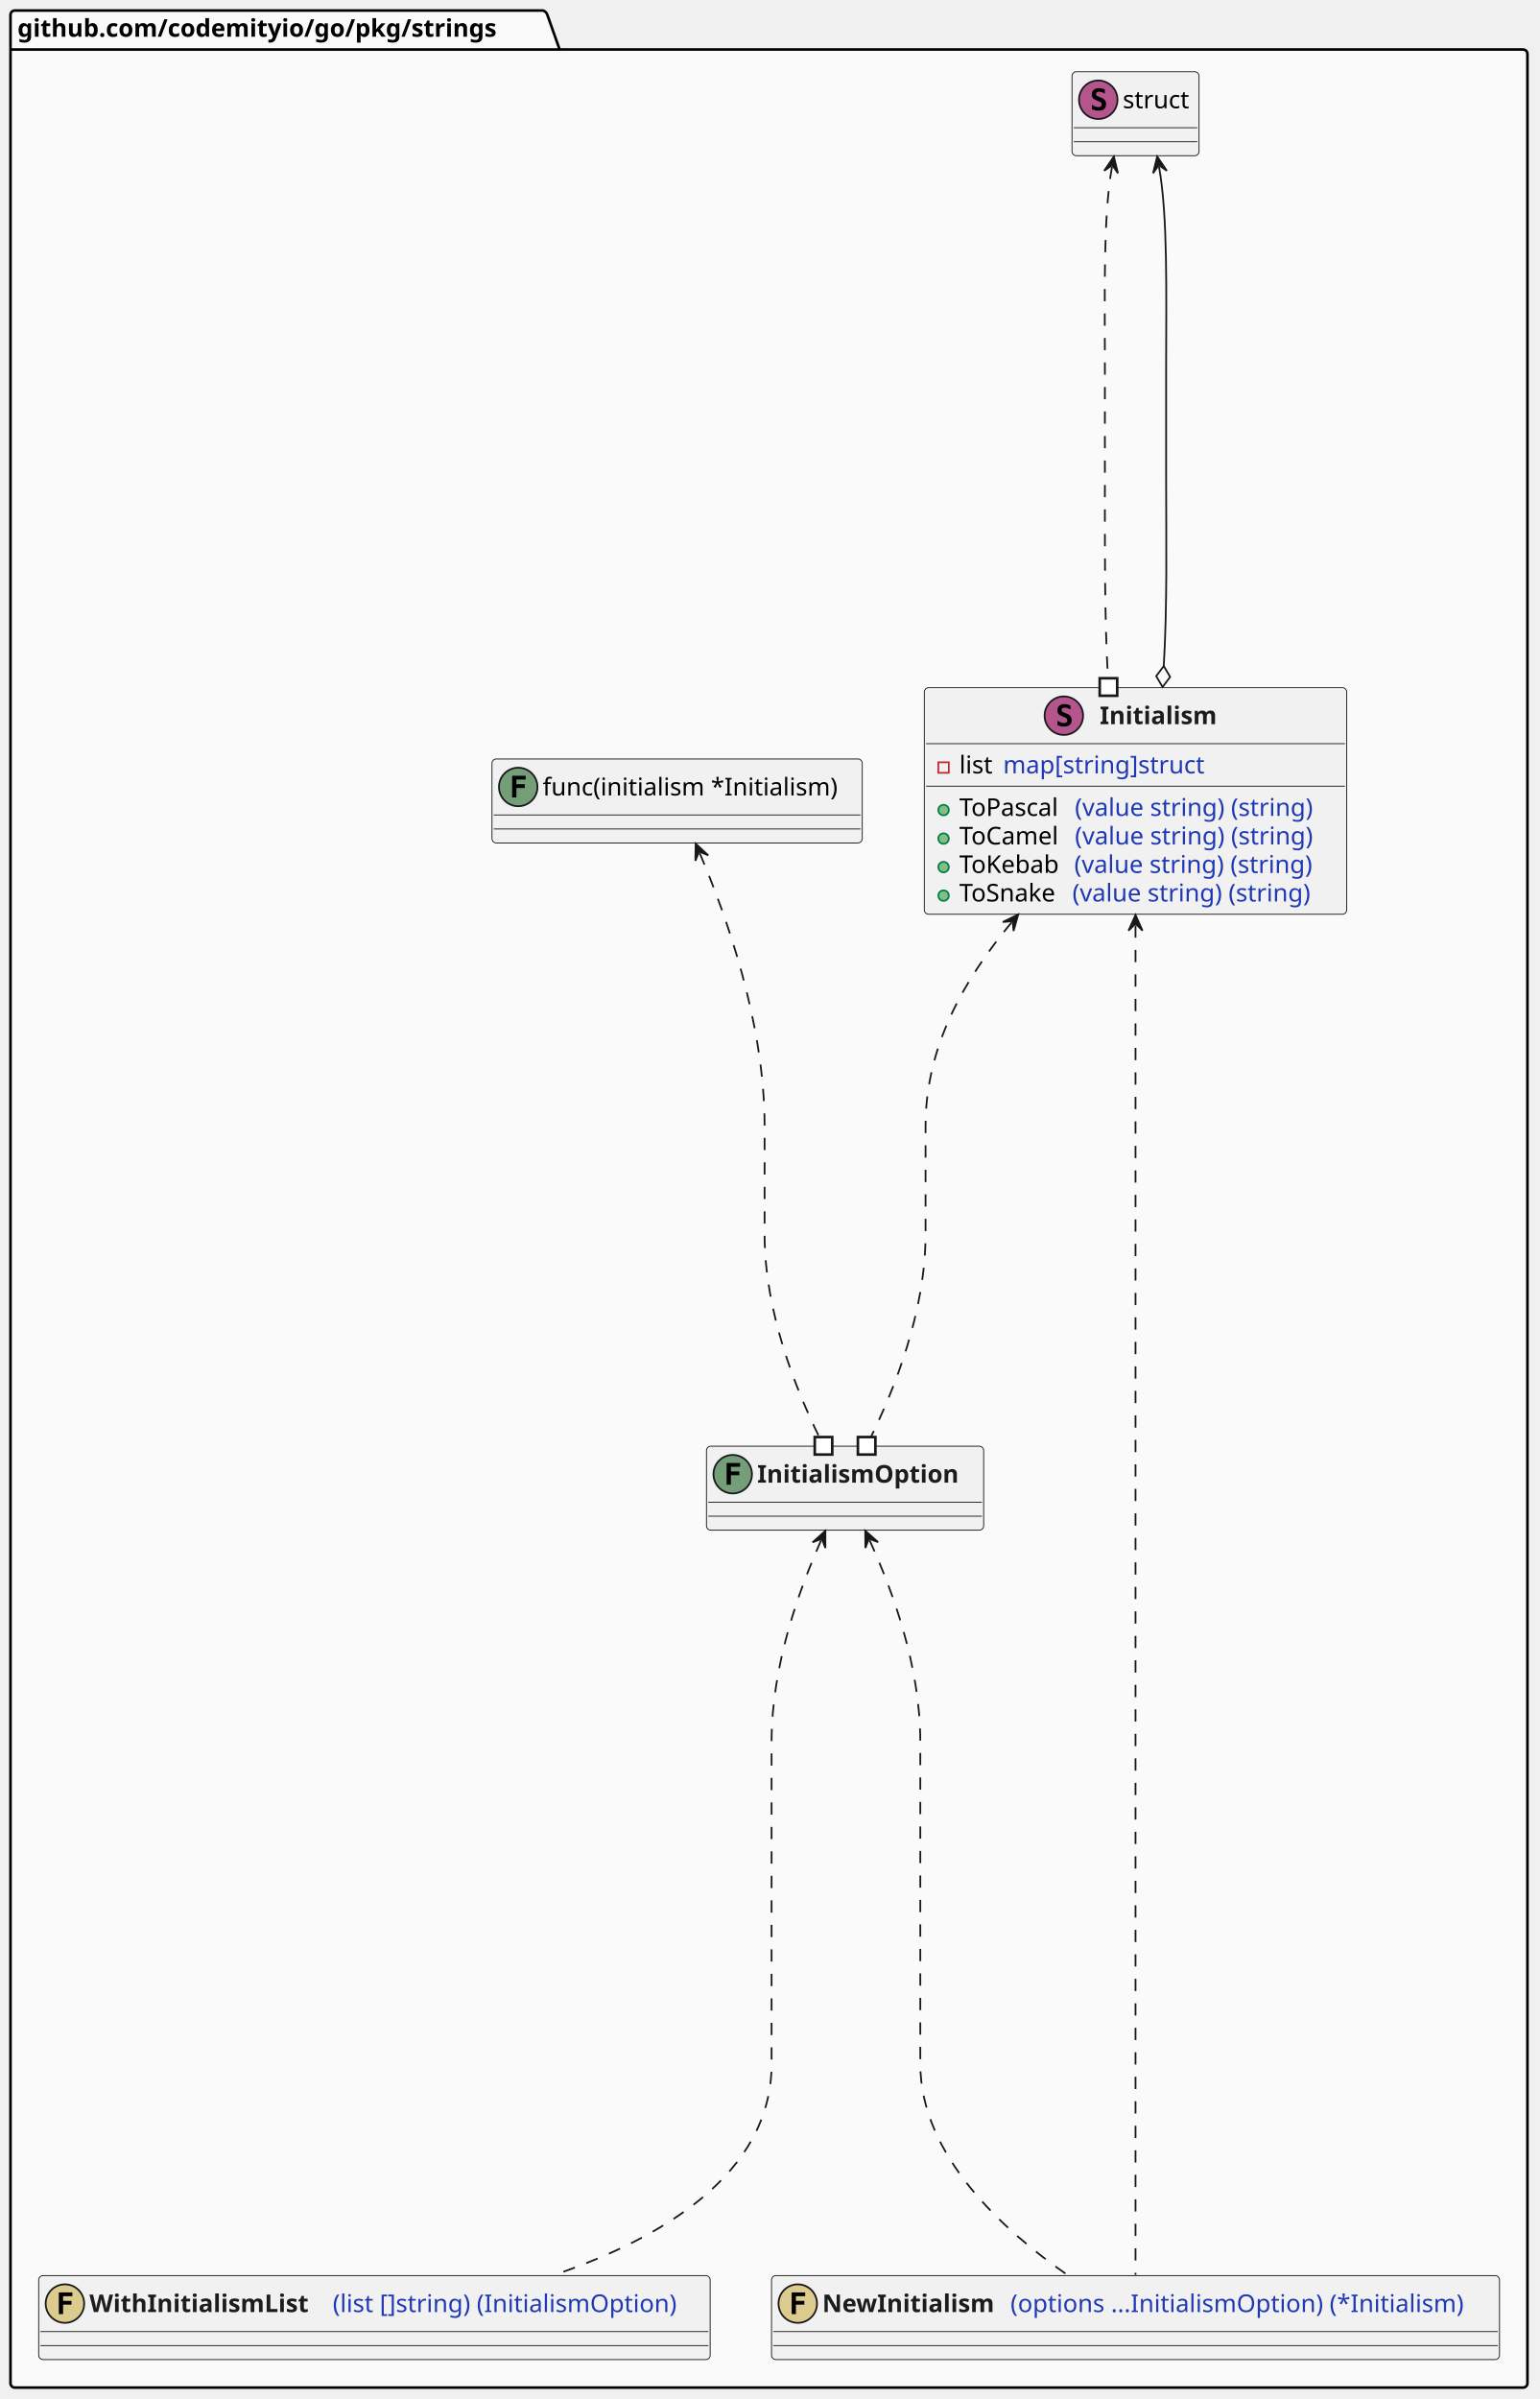
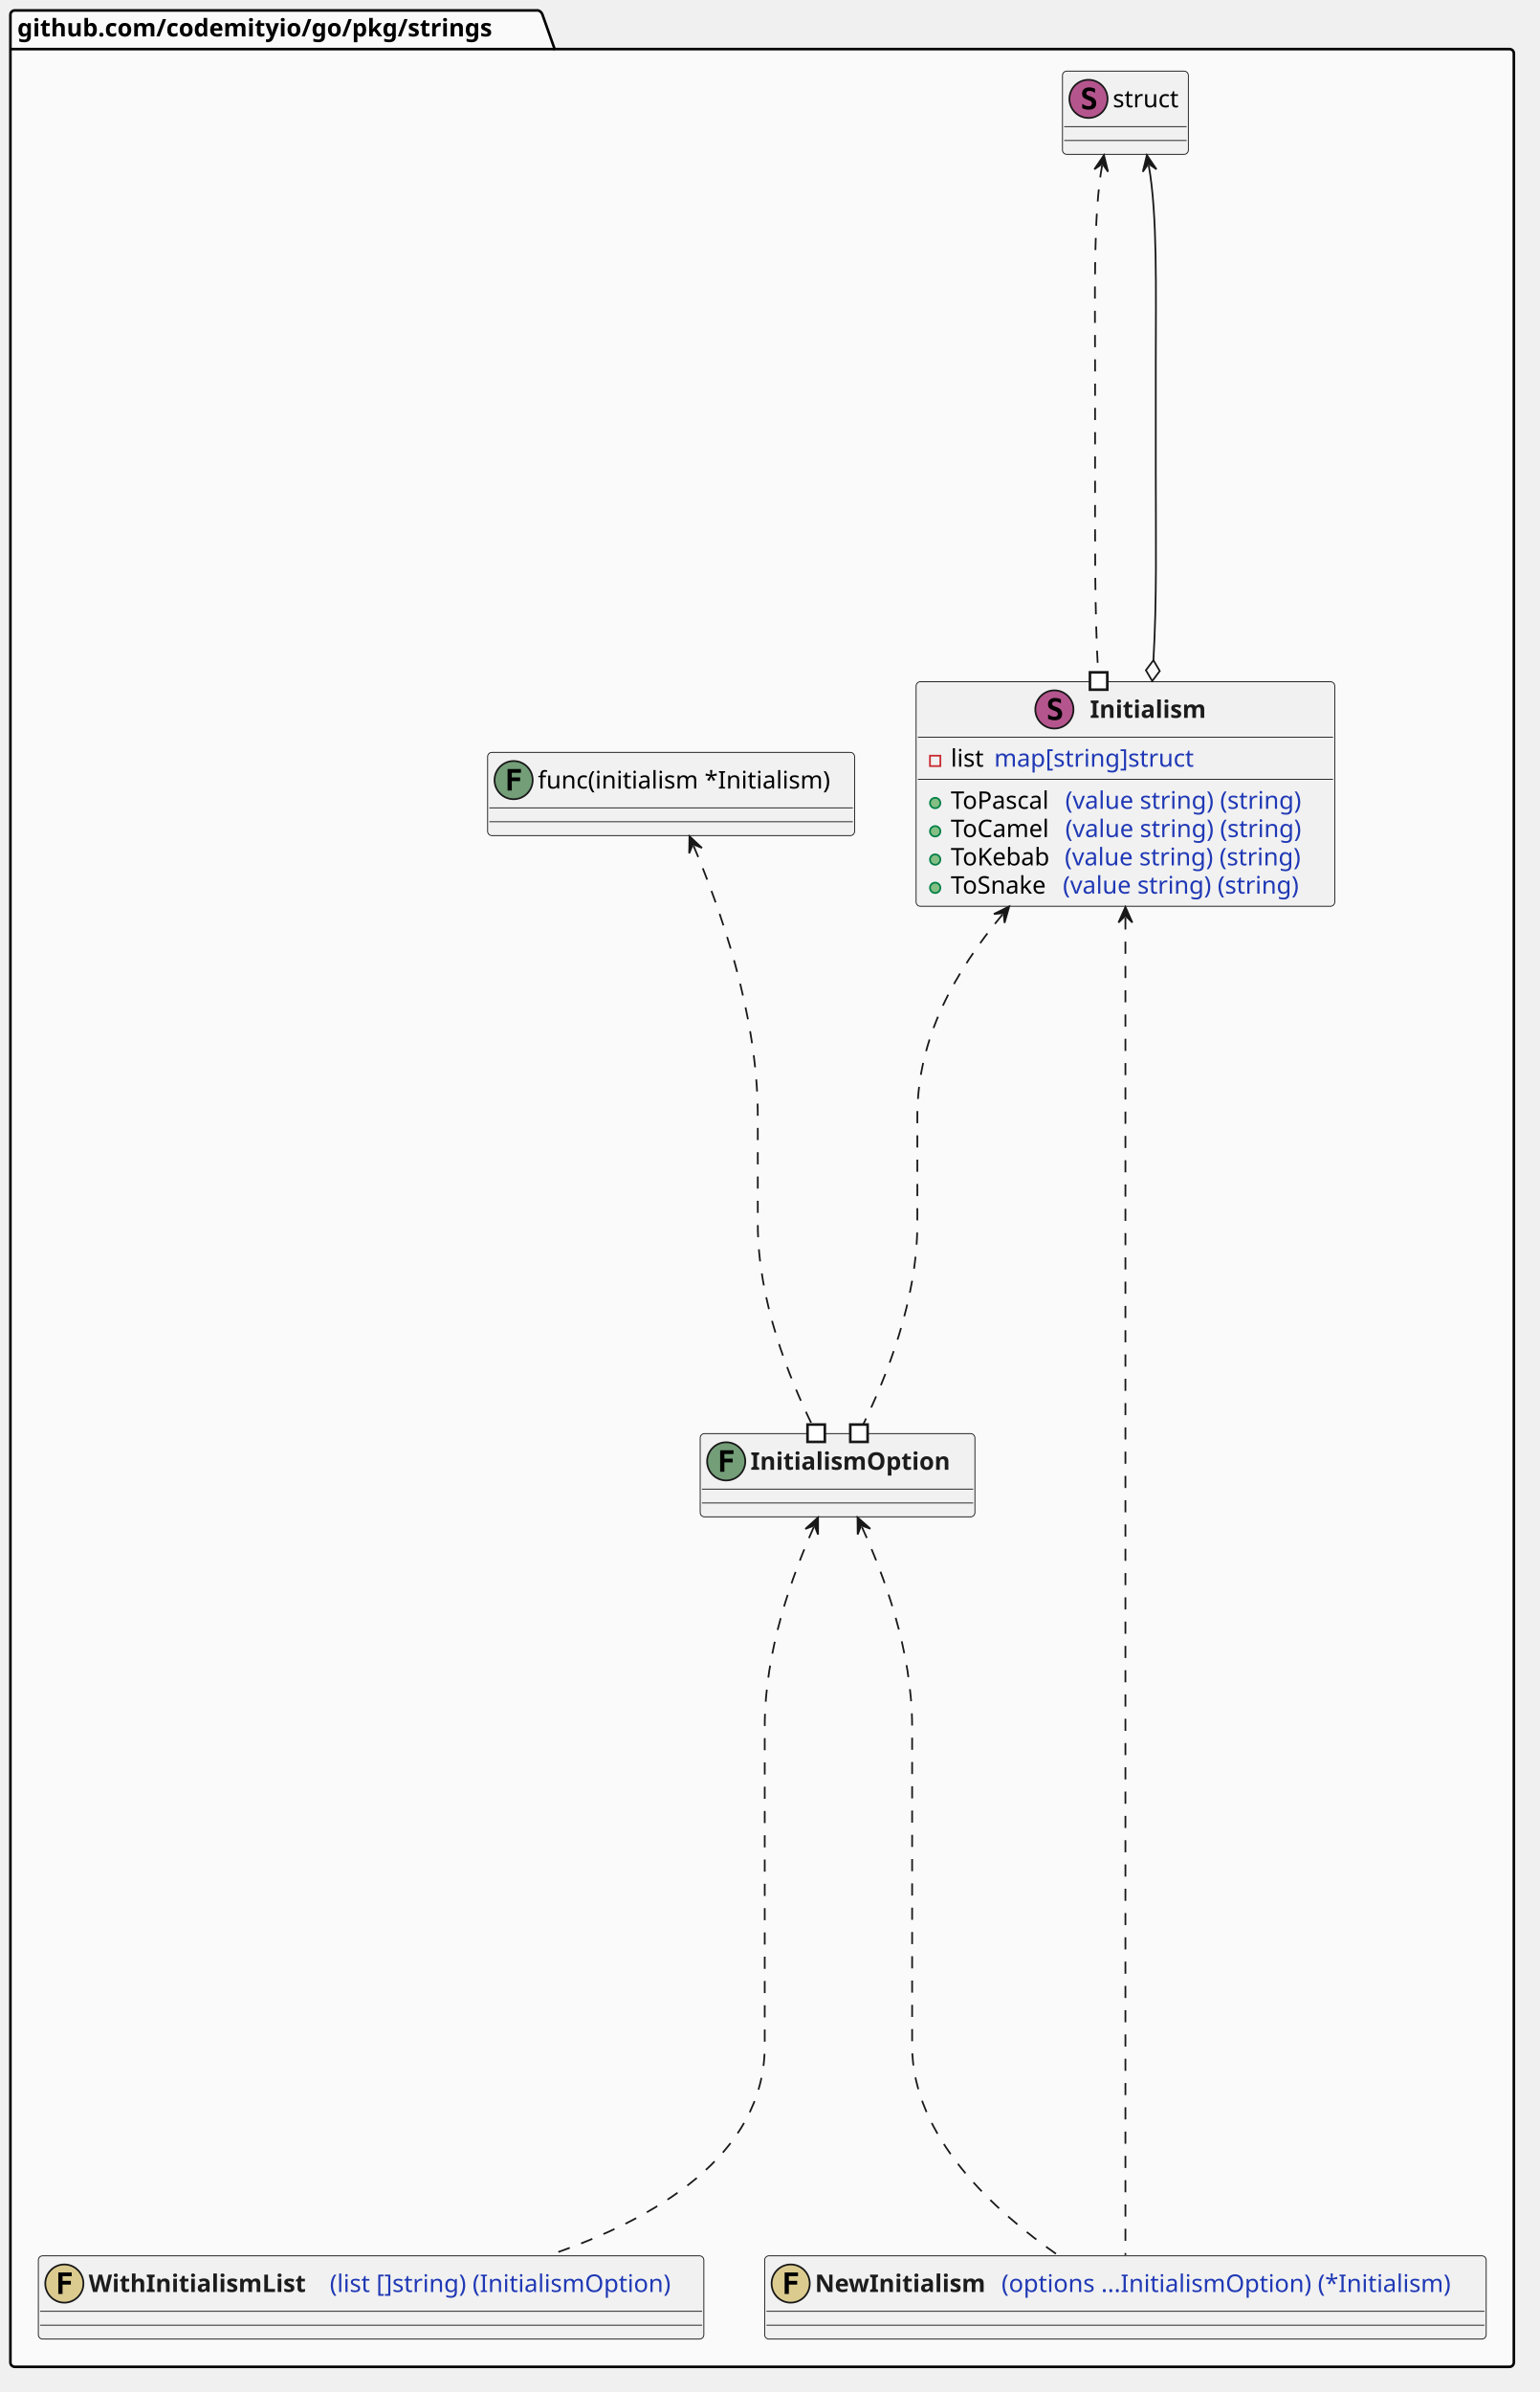
- <svg xmlns="http://www.w3.org/2000/svg" contentStyleType="text/css" data-diagram-type="CLASS" height="1371px" preserveAspectRatio="none" style="width:880px;height:1371px;background:#FFFFFF;" version="1.1" viewBox="0 0 880 1371" width="880px" zoomAndPan="magnify">
+ <svg xmlns="http://www.w3.org/2000/svg" contentStyleType="text/css" data-diagram-type="CLASS" height="1379px" preserveAspectRatio="none" style="width:888px;height:1379px;background:#FFFFFF;" version="1.1" viewBox="0 0 888 1379" width="888px" zoomAndPan="magnify">
  <defs />
  <g>
    <g class="cluster" data-qualified-name="github_com_codemityio_go_pkg_strings" data-source-line="7" id="ent0002">
      <path d="M8.5,6 L310.343,6 A3.75,3.75 0 0 1 312.843,8.5 L319.843,28.297 L870.5,28.297 A2.5,2.5 0 0 1 873,30.797 L873,1361.98 A2.5,2.5 0 0 1 870.5,1364.48 L8.5,1364.48 A2.5,2.5 0 0 1 6,1361.98 L6,8.5 A2.5,2.5 0 0 1 8.5,6" fill="#FAFAFA" style="stroke:#000000;stroke-width:1.5;" />
      <line style="stroke:#000000;stroke-width:1.5;" x1="6" x2="319.843" y1="28.297" y2="28.297" />
-       <text fill="#000000" font-family="sans-serif" font-size="14" font-weight="bold" lengthAdjust="spacing" textLength="300.843" x="10" y="20.995">github.com/codemityio/go/pkg/strings</text>
+       <text fill="#000000" font-family="sans-serif" font-size="14" font-weight="700" lengthAdjust="spacing" textLength="300.843" x="10" y="20.995">github.com/codemityio/go/pkg/strings</text>
    </g>
    <g class="entity" data-qualified-name="github_com_codemityio_go_pkg_strings.github_com_codemityio_go_pkg_strings_Initialism" data-source-line="8" id="ent0003">
      <rect fill="#F1F1F1" height="129.484" rx="2.5" ry="2.5" style="stroke:#181818;stroke-width:0.5;" width="241.428" x="528.29" y="393" />
      <ellipse cx="608.038" cy="409" fill="#B5558D" rx="11" ry="11" style="stroke:#181818;stroke-width:1;" />
      <path d="M607.522,409.562 Q605.663,408.859 605.007,408.094 Q604.366,407.312 604.366,406 Q604.366,404.312 605.444,403.344 Q606.522,402.375 608.397,402.375 Q609.257,402.375 610.101,402.578 Q610.96,402.766 611.804,403.156 L611.804,405.547 Q611.022,404.984 610.194,404.703 Q609.382,404.406 608.585,404.406 Q607.71,404.406 607.226,404.766 Q606.757,405.125 606.757,405.781 Q606.757,406.297 607.101,406.641 Q607.444,406.969 608.538,407.375 L609.601,407.781 Q611.085,408.328 611.788,409.234 Q612.507,410.141 612.507,411.516 Q612.507,413.391 611.397,414.312 Q610.288,415.234 608.038,415.234 Q607.116,415.234 606.194,415.016 Q605.272,414.797 604.413,414.375 L604.413,411.844 Q605.382,412.531 606.304,412.875 Q607.226,413.219 608.116,413.219 Q609.022,413.219 609.522,412.812 Q610.022,412.391 610.022,411.656 Q610.022,411.094 609.679,410.688 Q609.351,410.266 608.726,410.016 L607.522,409.562 Z " fill="#000000" />
-       <text fill="#1C1C1C" font-family="sans-serif" font-size="14" font-weight="bold" lengthAdjust="spacing" textLength="73.432" x="628.538" y="413.847">Initialism</text>
+       <text fill="#1C1C1C" font-family="sans-serif" font-size="14" font-weight="700" lengthAdjust="spacing" textLength="73.432" x="628.538" y="413.847">Initialism</text>
      <line style="stroke:#181818;stroke-width:0.5;" x1="529.29" x2="768.718" y1="425" y2="425" />
      <g data-visibility-modifier="PRIVATE_FIELD">
        <rect fill="none" height="6" style="stroke:#C82930;stroke-width:1;" width="6" x="536.29" y="435.648" />
      </g>
      <text fill="#000000" font-family="sans-serif" font-size="14" lengthAdjust="spacing" textLength="20.562" x="548.29" y="441.995">list</text>
      <text fill="#1F38B5" font-family="sans-serif" font-size="14" lengthAdjust="spacing" textLength="122.814" x="573.303" y="441.995">map[string]struct</text>
      <line style="stroke:#181818;stroke-width:0.5;" x1="529.29" x2="768.718" y1="449.297" y2="449.297" />
      <g data-visibility-modifier="PUBLIC_METHOD">
        <ellipse cx="539.29" cy="462.945" fill="#84BE84" rx="3" ry="3" style="stroke:#038048;stroke-width:1;" />
      </g>
      <text fill="#000000" font-family="sans-serif" font-size="14" lengthAdjust="spacing" textLength="61.599" x="548.29" y="466.292">ToPascal</text>
      <text fill="#1F38B5" font-family="sans-serif" font-size="14" lengthAdjust="spacing" textLength="149.365" x="614.339" y="466.292">(value string) (string)</text>
      <g data-visibility-modifier="PUBLIC_METHOD">
        <ellipse cx="539.29" cy="479.242" fill="#84BE84" rx="3" ry="3" style="stroke:#038048;stroke-width:1;" />
      </g>
      <text fill="#000000" font-family="sans-serif" font-size="14" lengthAdjust="spacing" textLength="61.612" x="548.29" y="482.589">ToCamel</text>
      <text fill="#1F38B5" font-family="sans-serif" font-size="14" lengthAdjust="spacing" textLength="149.365" x="614.352" y="482.589">(value string) (string)</text>
      <g data-visibility-modifier="PUBLIC_METHOD">
        <ellipse cx="539.29" cy="495.539" fill="#84BE84" rx="3" ry="3" style="stroke:#038048;stroke-width:1;" />
      </g>
      <text fill="#000000" font-family="sans-serif" font-size="14" lengthAdjust="spacing" textLength="61.264" x="548.29" y="498.886">ToKebab</text>
      <text fill="#1F38B5" font-family="sans-serif" font-size="14" lengthAdjust="spacing" textLength="149.365" x="614.004" y="498.886">(value string) (string)</text>
      <g data-visibility-modifier="PUBLIC_METHOD">
        <ellipse cx="539.29" cy="511.836" fill="#84BE84" rx="3" ry="3" style="stroke:#038048;stroke-width:1;" />
      </g>
      <text fill="#000000" font-family="sans-serif" font-size="14" lengthAdjust="spacing" textLength="60.177" x="548.29" y="515.183">ToSnake</text>
      <text fill="#1F38B5" font-family="sans-serif" font-size="14" lengthAdjust="spacing" textLength="149.365" x="612.917" y="515.183">(value string) (string)</text>
    </g>
    <g class="entity" data-qualified-name="github_com_codemityio_go_pkg_strings.github_com_codemityio_go_pkg_strings_InitialismOption" data-source-line="15" id="ent0004">
      <rect fill="#F1F1F1" height="48" rx="2.5" ry="2.5" style="stroke:#181818;stroke-width:0.5;" width="158.431" x="403.78" y="826.48" />
      <ellipse cx="418.78" cy="842.48" fill="#739E78" rx="11" ry="11" style="stroke:#181818;stroke-width:1;" />
      <path d="M423.014,838.246 L417.733,838.246 L417.733,840.918 L422.53,840.918 L422.53,843.074 L417.733,843.074 L417.733,848.48 L415.296,848.48 L415.296,836.089 L423.014,836.089 L423.014,838.246 Z " fill="#000000" />
-       <text fill="#1C1C1C" font-family="sans-serif" font-size="14" font-weight="bold" lengthAdjust="spacing" textLength="126.431" x="432.78" y="847.327">InitialismOption</text>
+       <text fill="#1C1C1C" font-family="sans-serif" font-size="14" font-weight="700" lengthAdjust="spacing" textLength="126.431" x="432.78" y="847.327">InitialismOption</text>
      <line style="stroke:#181818;stroke-width:0.5;" x1="404.78" x2="561.211" y1="858.48" y2="858.48" />
      <line style="stroke:#181818;stroke-width:0.5;" x1="404.78" x2="561.211" y1="866.48" y2="866.48" />
    </g>
    <g class="entity" data-qualified-name="github_com_codemityio_go_pkg_strings.github_com_codemityio_go_pkg_strings_NewInitialism" data-source-line="17" id="ent0005">
      <rect fill="#F1F1F1" height="48" rx="2.5" ry="2.5" style="stroke:#181818;stroke-width:0.5;" width="416.084" x="440.96" y="1300.48" />
      <ellipse cx="455.96" cy="1316.48" fill="#DBCB8F" rx="11" ry="11" style="stroke:#181818;stroke-width:1;" />
      <path d="M460.194,1312.246 L454.913,1312.246 L454.913,1314.918 L459.71,1314.918 L459.71,1317.074 L454.913,1317.074 L454.913,1322.48 L452.476,1322.48 L452.476,1310.089 L460.194,1310.089 L460.194,1312.246 Z " fill="#000000" />
-       <text fill="#1C1C1C" font-family="sans-serif" font-size="14" font-weight="bold" lengthAdjust="spacing" textLength="107.577" x="469.96" y="1321.327">NewInitialism</text>
+       <text fill="#1C1C1C" font-family="sans-serif" font-size="14" font-weight="700" lengthAdjust="spacing" textLength="107.577" x="469.96" y="1321.327">NewInitialism</text>
      <text fill="#1F38B5" font-family="sans-serif" font-size="14" lengthAdjust="spacing" textLength="276.507" x="577.537" y="1321.327">(options ...InitialismOption) (*Initialism)</text>
      <line style="stroke:#181818;stroke-width:0.5;" x1="441.96" x2="856.044" y1="1332.48" y2="1332.48" />
      <line style="stroke:#181818;stroke-width:0.5;" x1="441.96" x2="856.044" y1="1340.48" y2="1340.48" />
    </g>
    <g class="entity" data-qualified-name="github_com_codemityio_go_pkg_strings.github_com_codemityio_go_pkg_strings_WithInitialismList" data-source-line="18" id="ent0006">
      <rect fill="#F1F1F1" height="48" rx="2.5" ry="2.5" style="stroke:#181818;stroke-width:0.5;" width="383.784" x="22.11" y="1300.48" />
      <ellipse cx="37.11" cy="1316.48" fill="#DBCB8F" rx="11" ry="11" style="stroke:#181818;stroke-width:1;" />
      <path d="M41.344,1312.246 L36.063,1312.246 L36.063,1314.918 L40.86,1314.918 L40.86,1317.074 L36.063,1317.074 L36.063,1322.48 L33.626,1322.48 L33.626,1310.089 L41.344,1310.089 L41.344,1312.246 Z " fill="#000000" />
-       <text fill="#1C1C1C" font-family="sans-serif" font-size="14" font-weight="bold" lengthAdjust="spacing" textLength="139.077" x="51.11" y="1321.327">WithInitialismList</text>
+       <text fill="#1C1C1C" font-family="sans-serif" font-size="14" font-weight="700" lengthAdjust="spacing" textLength="139.077" x="51.11" y="1321.327">WithInitialismList</text>
      <text fill="#1F38B5" font-family="sans-serif" font-size="14" lengthAdjust="spacing" textLength="212.707" x="190.187" y="1321.327">(list []string) (InitialismOption)</text>
      <line style="stroke:#181818;stroke-width:0.5;" x1="23.11" x2="404.894" y1="1332.48" y2="1332.48" />
      <line style="stroke:#181818;stroke-width:0.5;" x1="23.11" x2="404.894" y1="1340.48" y2="1340.48" />
    </g>
    <g class="entity" data-qualified-name="github_com_codemityio_go_pkg_strings._struct" data-source-line="21" id="ent0007">
      <rect fill="#F1F1F1" height="48" rx="2.5" ry="2.5" style="stroke:#181818;stroke-width:0.5;" width="72.599" x="612.7" y="41" />
      <ellipse cx="627.7" cy="57" fill="#B5558D" rx="11" ry="11" style="stroke:#181818;stroke-width:1;" />
      <path d="M627.184,57.562 Q625.325,56.859 624.669,56.094 Q624.028,55.312 624.028,54 Q624.028,52.312 625.106,51.344 Q626.184,50.375 628.059,50.375 Q628.919,50.375 629.763,50.578 Q630.622,50.766 631.466,51.156 L631.466,53.547 Q630.684,52.984 629.856,52.703 Q629.044,52.406 628.247,52.406 Q627.372,52.406 626.888,52.766 Q626.419,53.125 626.419,53.781 Q626.419,54.297 626.763,54.641 Q627.106,54.969 628.2,55.375 L629.263,55.781 Q630.747,56.328 631.45,57.234 Q632.169,58.141 632.169,59.516 Q632.169,61.391 631.059,62.312 Q629.95,63.234 627.7,63.234 Q626.778,63.234 625.856,63.016 Q624.934,62.797 624.075,62.375 L624.075,59.844 Q625.044,60.531 625.966,60.875 Q626.888,61.219 627.778,61.219 Q628.684,61.219 629.184,60.812 Q629.684,60.391 629.684,59.656 Q629.684,59.094 629.341,58.688 Q629.013,58.266 628.388,58.016 L627.184,57.562 Z " fill="#000000" />
      <text fill="#000000" font-family="sans-serif" font-size="14" lengthAdjust="spacing" textLength="40.599" x="641.7" y="61.847">struct</text>
      <line style="stroke:#181818;stroke-width:0.5;" x1="613.7" x2="684.299" y1="73" y2="73" />
      <line style="stroke:#181818;stroke-width:0.5;" x1="613.7" x2="684.299" y1="81" y2="81" />
    </g>
    <g class="entity" data-qualified-name="github_com_codemityio_go_pkg_strings.github_com_codemityio_go_pkg_strings_func_initialism__Initialism_" data-source-line="23" id="ent0008">
      <rect fill="#F1F1F1" height="48" rx="2.5" ry="2.5" style="stroke:#181818;stroke-width:0.5;" width="211.628" x="281.19" y="433.74" />
      <ellipse cx="296.19" cy="449.74" fill="#739E78" rx="11" ry="11" style="stroke:#181818;stroke-width:1;" />
      <path d="M300.424,445.506 L295.143,445.506 L295.143,448.178 L299.94,448.178 L299.94,450.334 L295.143,450.334 L295.143,455.74 L292.706,455.74 L292.706,443.349 L300.424,443.349 L300.424,445.506 Z " fill="#000000" />
      <text fill="#000000" font-family="sans-serif" font-size="14" lengthAdjust="spacing" textLength="179.628" x="310.19" y="454.587">func(initialism *Initialism)</text>
      <line style="stroke:#181818;stroke-width:0.5;" x1="282.19" x2="491.818" y1="465.74" y2="465.74" />
      <line style="stroke:#181818;stroke-width:0.5;" x1="282.19" x2="491.818" y1="473.74" y2="473.74" />
    </g>
    <g class="link" data-entity-1="ent0007" data-entity-2="ent0003" data-link-type="dependency" data-source-line="26" id="lnk10">
      <path codeLine="26" d="M635.559,95.346 C630.439,123.846 631.5,167.5 631.5,210 C631.5,210 631.5,210 631.5,272 C631.5,312.09 631.213,352.078 633.254,387.618" fill="none" id="_struct-github_com_codemityio_go_pkg_strings_Initialism" style="stroke:#181818;stroke-width:1;stroke-dasharray:7,7;" />
      <polygon fill="#181818" points="636.62,89.44,631.092,97.591,635.736,94.361,638.966,99.005,636.62,89.44" style="stroke:#181818;stroke-width:1;" />
      <rect fill="#FFFFFF" height="10" style="stroke:#181818;stroke-width:1.5;" width="10" x="628.54" y="387.61" />
    </g>
    <g class="link" data-entity-1="ent0007" data-entity-2="ent0003" data-link-type="aggregation" data-source-line="27" id="lnk12">
      <path codeLine="27" d="M662.441,95.346 C667.561,123.846 666.5,167.5 666.5,210 C666.5,210 666.5,210 666.5,272 C666.5,312.09 667.188,345.09 665.148,380.63" fill="none" id="_struct-github_com_codemityio_go_pkg_strings_Initialism-1" style="stroke:#181818;stroke-width:1;" />
      <polygon fill="#181818" points="661.38,89.44,659.034,99.005,662.264,94.361,666.908,97.591,661.38,89.44" style="stroke:#181818;stroke-width:1;" />
      <polygon fill="none" points="664.46,392.61,668.797,386.849,665.148,380.63,660.81,386.391,664.46,392.61" style="stroke:#181818;stroke-width:1;" />
    </g>
    <g class="link" data-entity-1="ent0003" data-entity-2="ent0004" data-link-type="dependency" data-source-line="28" id="lnk14">
      <path codeLine="28" d="M578.14,527.181 C550.66,560.181 529,598.35 529,643.48 C529,643.48 529,643.48 529,705.48 C529,749.83 511.145,793.887 497.525,821.767" fill="none" id="github_com_codemityio_go_pkg_strings_Initialism-github_com_codemityio_go_pkg_strings_InitialismOption" style="stroke:#181818;stroke-width:1;stroke-dasharray:7,7;" />
      <polygon fill="#181818" points="581.98,522.57,573.147,526.926,578.78,526.412,579.295,532.046,581.98,522.57" style="stroke:#181818;stroke-width:1;" />
      <rect fill="#FFFFFF" height="10" style="stroke:#181818;stroke-width:1.5;" width="10" x="490.33" y="821.26" />
    </g>
    <g class="link" data-entity-1="ent0008" data-entity-2="ent0004" data-link-type="dependency" data-source-line="29" id="lnk16">
      <path codeLine="29" d="M399.947,487.622 C414.627,522.152 437,583.67 437,643.48 C437,643.48 437,643.48 437,705.48 C437,749.83 454.855,793.887 468.475,821.767" fill="none" id="github_com_codemityio_go_pkg_strings_func_initialism__Initialism_-github_com_codemityio_go_pkg_strings_InitialismOption" style="stroke:#181818;stroke-width:1;stroke-dasharray:7,7;" />
      <polygon fill="#181818" points="397.6,482.1,397.44,491.948,399.556,486.701,404.802,488.818,397.6,482.1" style="stroke:#181818;stroke-width:1;" />
      <rect fill="#FFFFFF" height="10" style="stroke:#181818;stroke-width:1.5;" width="10" x="465.67" y="821.26" />
    </g>
    <g class="link" data-entity-1="ent0004" data-entity-2="ent0005" data-link-type="dependency" data-source-line="30" id="lnk18">
      <path codeLine="30" d="M497.008,880.25 C509.748,908.21 526,951.39 526,995.48 C526,995.48 526,995.48 526,1179.48 C526,1232.09 574.05,1275.18 610.08,1300.11" fill="none" id="github_com_codemityio_go_pkg_strings_InitialismOption-backto-github_com_codemityio_go_pkg_strings_NewInitialism" style="stroke:#181818;stroke-width:1;stroke-dasharray:7,7;" />
      <polygon fill="#181818" points="494.52,874.79,494.612,884.638,496.593,879.34,501.892,881.321,494.52,874.79" style="stroke:#181818;stroke-width:1;" />
    </g>
    <g class="link" data-entity-1="ent0003" data-entity-2="ent0005" data-link-type="dependency" data-source-line="31" id="lnk20">
      <path codeLine="31" d="M649,528.86 C649,564.4 649,603.39 649,643.48 C649,643.48 649,643.48 649,1179.48 C649,1221.98 649,1271.54 649,1300.03" fill="none" id="github_com_codemityio_go_pkg_strings_Initialism-backto-github_com_codemityio_go_pkg_strings_NewInitialism" style="stroke:#181818;stroke-width:1;stroke-dasharray:7,7;" />
      <polygon fill="#181818" points="649,522.86,645,531.86,649,527.86,653,531.86,649,522.86" style="stroke:#181818;stroke-width:1;" />
    </g>
    <g class="link" data-entity-1="ent0004" data-entity-2="ent0006" data-link-type="dependency" data-source-line="32" id="lnk22">
      <path codeLine="32" d="M469.303,880.303 C456.863,908.293 441,951.47 441,995.48 C441,995.48 441,995.48 441,1179.48 C441,1242.95 376.93,1279.63 316.87,1300.06" fill="none" id="github_com_codemityio_go_pkg_strings_InitialismOption-backto-github_com_codemityio_go_pkg_strings_WithInitialismList" style="stroke:#181818;stroke-width:1;stroke-dasharray:7,7;" />
      <polygon fill="#181818" points="471.74,874.82,464.43,881.42,469.709,879.389,471.74,884.669,471.74,874.82" style="stroke:#181818;stroke-width:1;" />
    </g>
  </g>
</svg>
